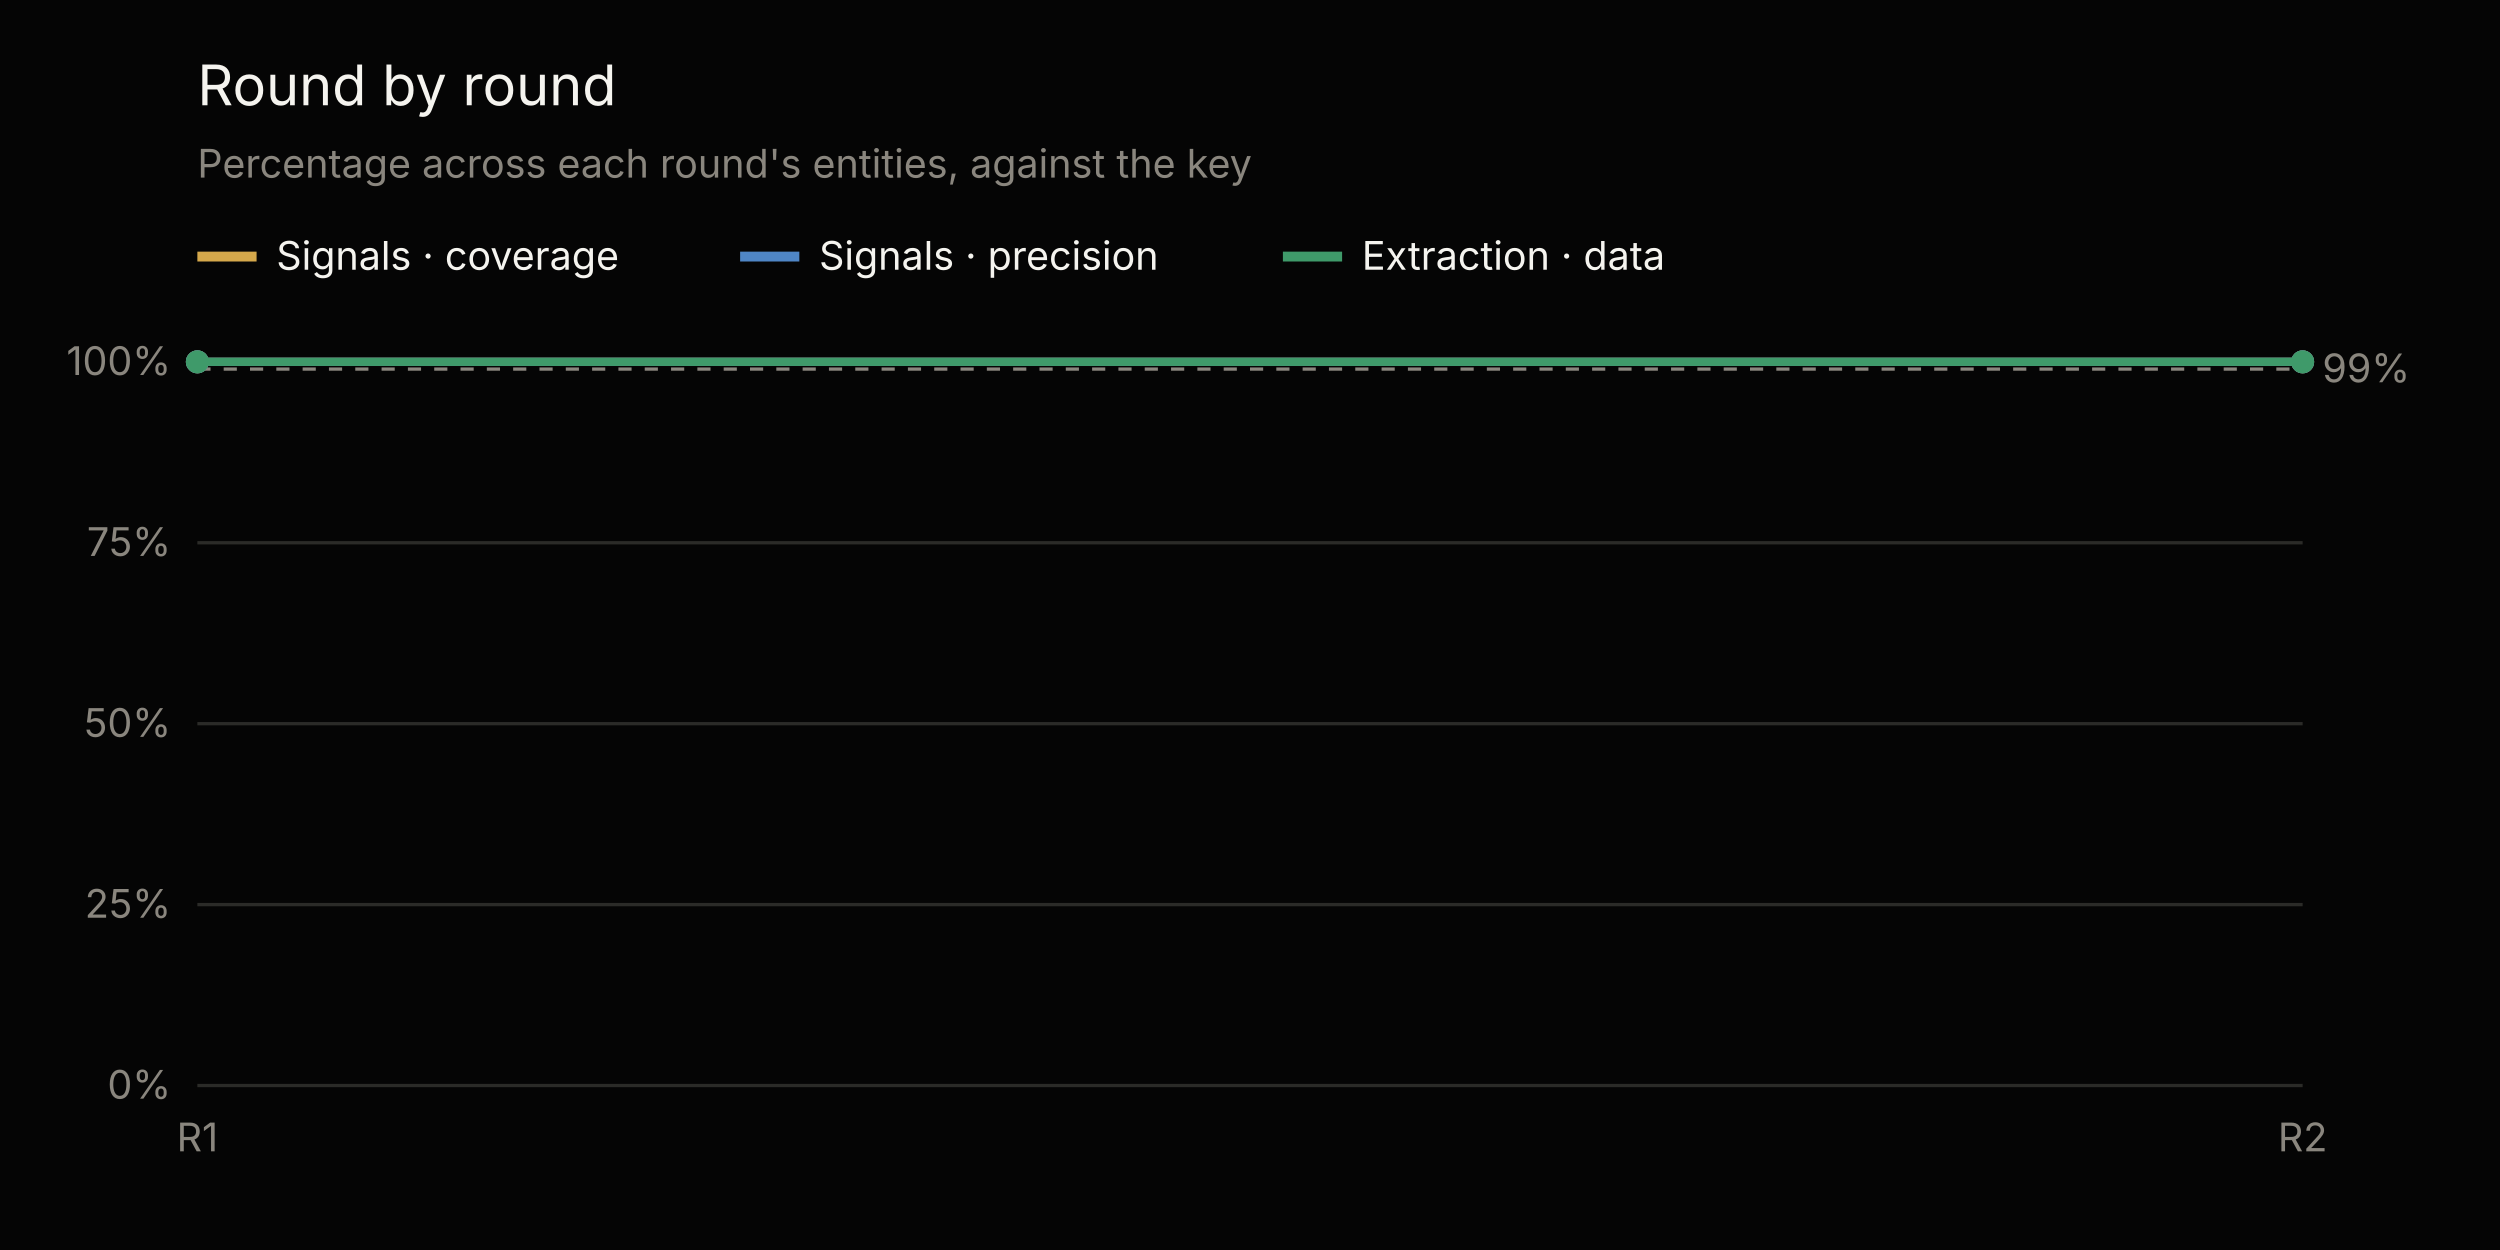
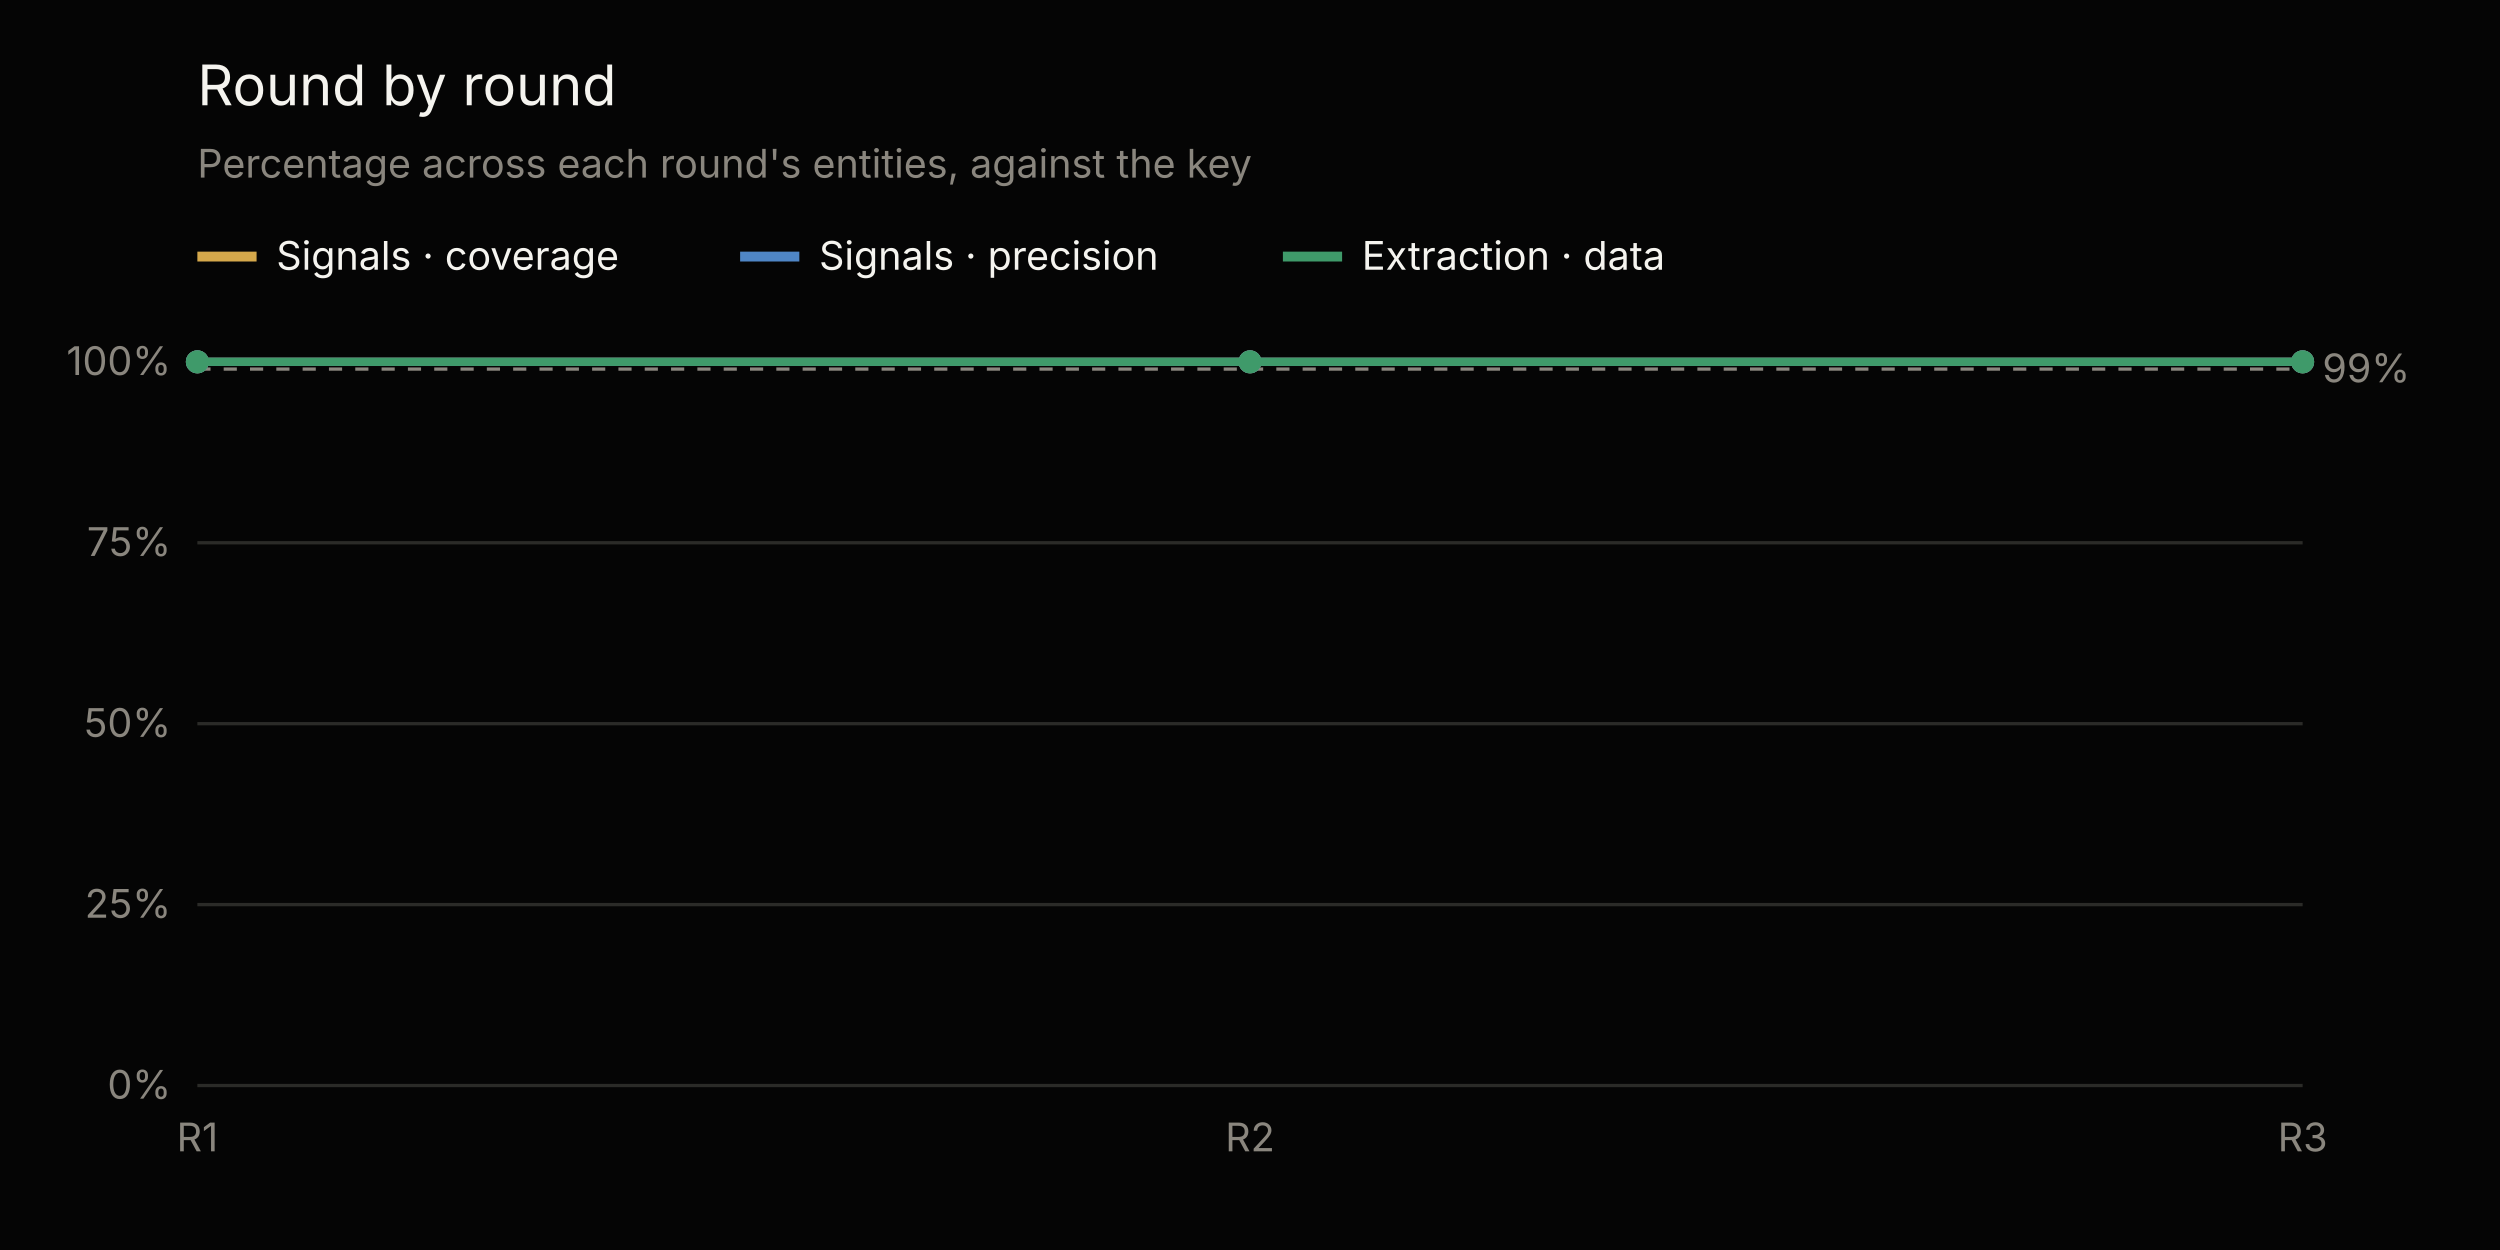
<svg xmlns="http://www.w3.org/2000/svg" viewBox="0 0 760 380" font-family="Inter, Arial, sans-serif" font-size="12">
  <rect width="760" height="380" fill="#050505" />
  <text x="60" y="32" font-size="17" fill="#f5f4ef">Round by round</text>
  <text x="60" y="54" fill="#8a867e">Percentage across each round's entities, against the key</text>
  <line x1="60" x2="78" y1="78" y2="78" stroke="#d5a84b" stroke-width="3" />
  <text x="84" y="82" fill="#f5f4ef">Signals · coverage</text>
  <line x1="225" x2="243" y1="78" y2="78" stroke="#4f86c6" stroke-width="3" />
  <text x="249" y="82" fill="#f5f4ef">Signals · precision</text>
  <line x1="390" x2="408" y1="78" y2="78" stroke="#3f9a6a" stroke-width="3" />
  <text x="414" y="82" fill="#f5f4ef">Extraction · data</text>
  <line x1="60" x2="700" y1="330.0" y2="330.0" stroke="#2b2b28" />
  <text x="52" y="334.0" text-anchor="end" fill="#8a867e">0%</text>
  <line x1="60" x2="700" y1="275.0" y2="275.0" stroke="#2b2b28" />
  <text x="52" y="279.0" text-anchor="end" fill="#8a867e">25%</text>
  <line x1="60" x2="700" y1="220.0" y2="220.0" stroke="#2b2b28" />
  <text x="52" y="224.0" text-anchor="end" fill="#8a867e">50%</text>
  <line x1="60" x2="700" y1="165.0" y2="165.0" stroke="#2b2b28" />
  <text x="52" y="169.0" text-anchor="end" fill="#8a867e">75%</text>
  <line x1="60" x2="700" y1="110.0" y2="110.0" stroke="#2b2b28" />
  <text x="52" y="114.0" text-anchor="end" fill="#8a867e">100%</text>
  <line x1="60" x2="700" y1="112.2" y2="112.2" stroke="#8a867e" stroke-dasharray="4 4" />
  <text x="706" y="116.2" fill="#8a867e">99%</text>
  <text x="60.0" y="350" text-anchor="middle" fill="#8a867e">R1</text>
-   <text x="700.0" y="350" text-anchor="middle" fill="#8a867e">R2</text>
-   <path d="M60.0,110.0 L700.0,110.0" fill="none" stroke="#d5a84b" stroke-width="2.5" />
+   <text x="380.0" y="350" text-anchor="middle" fill="#8a867e">R2</text>
+   <text x="700.0" y="350" text-anchor="middle" fill="#8a867e">R3</text>
+   <path d="M60.0,110.0 L380.0,110.0 L700.0,110.0" fill="none" stroke="#d5a84b" stroke-width="2.5" />
  <circle cx="60.0" cy="110.0" r="3.5" fill="#d5a84b" />
+   <circle cx="380.0" cy="110.0" r="3.5" fill="#d5a84b" />
  <circle cx="700.0" cy="110.0" r="3.5" fill="#d5a84b" />
-   <path d="M60.0,110.0 L700.0,110.0" fill="none" stroke="#4f86c6" stroke-width="2.5" />
+   <path d="M60.0,110.0 L380.0,110.0 L700.0,110.0" fill="none" stroke="#4f86c6" stroke-width="2.5" />
  <circle cx="60.0" cy="110.0" r="3.5" fill="#4f86c6" />
+   <circle cx="380.0" cy="110.0" r="3.5" fill="#4f86c6" />
  <circle cx="700.0" cy="110.0" r="3.5" fill="#4f86c6" />
-   <path d="M60.0,110.0 L700.0,110.0" fill="none" stroke="#3f9a6a" stroke-width="2.5" />
+   <path d="M60.0,110.0 L380.0,110.0 L700.0,110.0" fill="none" stroke="#3f9a6a" stroke-width="2.5" />
  <circle cx="60.0" cy="110.0" r="3.5" fill="#3f9a6a" />
+   <circle cx="380.0" cy="110.0" r="3.5" fill="#3f9a6a" />
  <circle cx="700.0" cy="110.0" r="3.5" fill="#3f9a6a" />
</svg>
